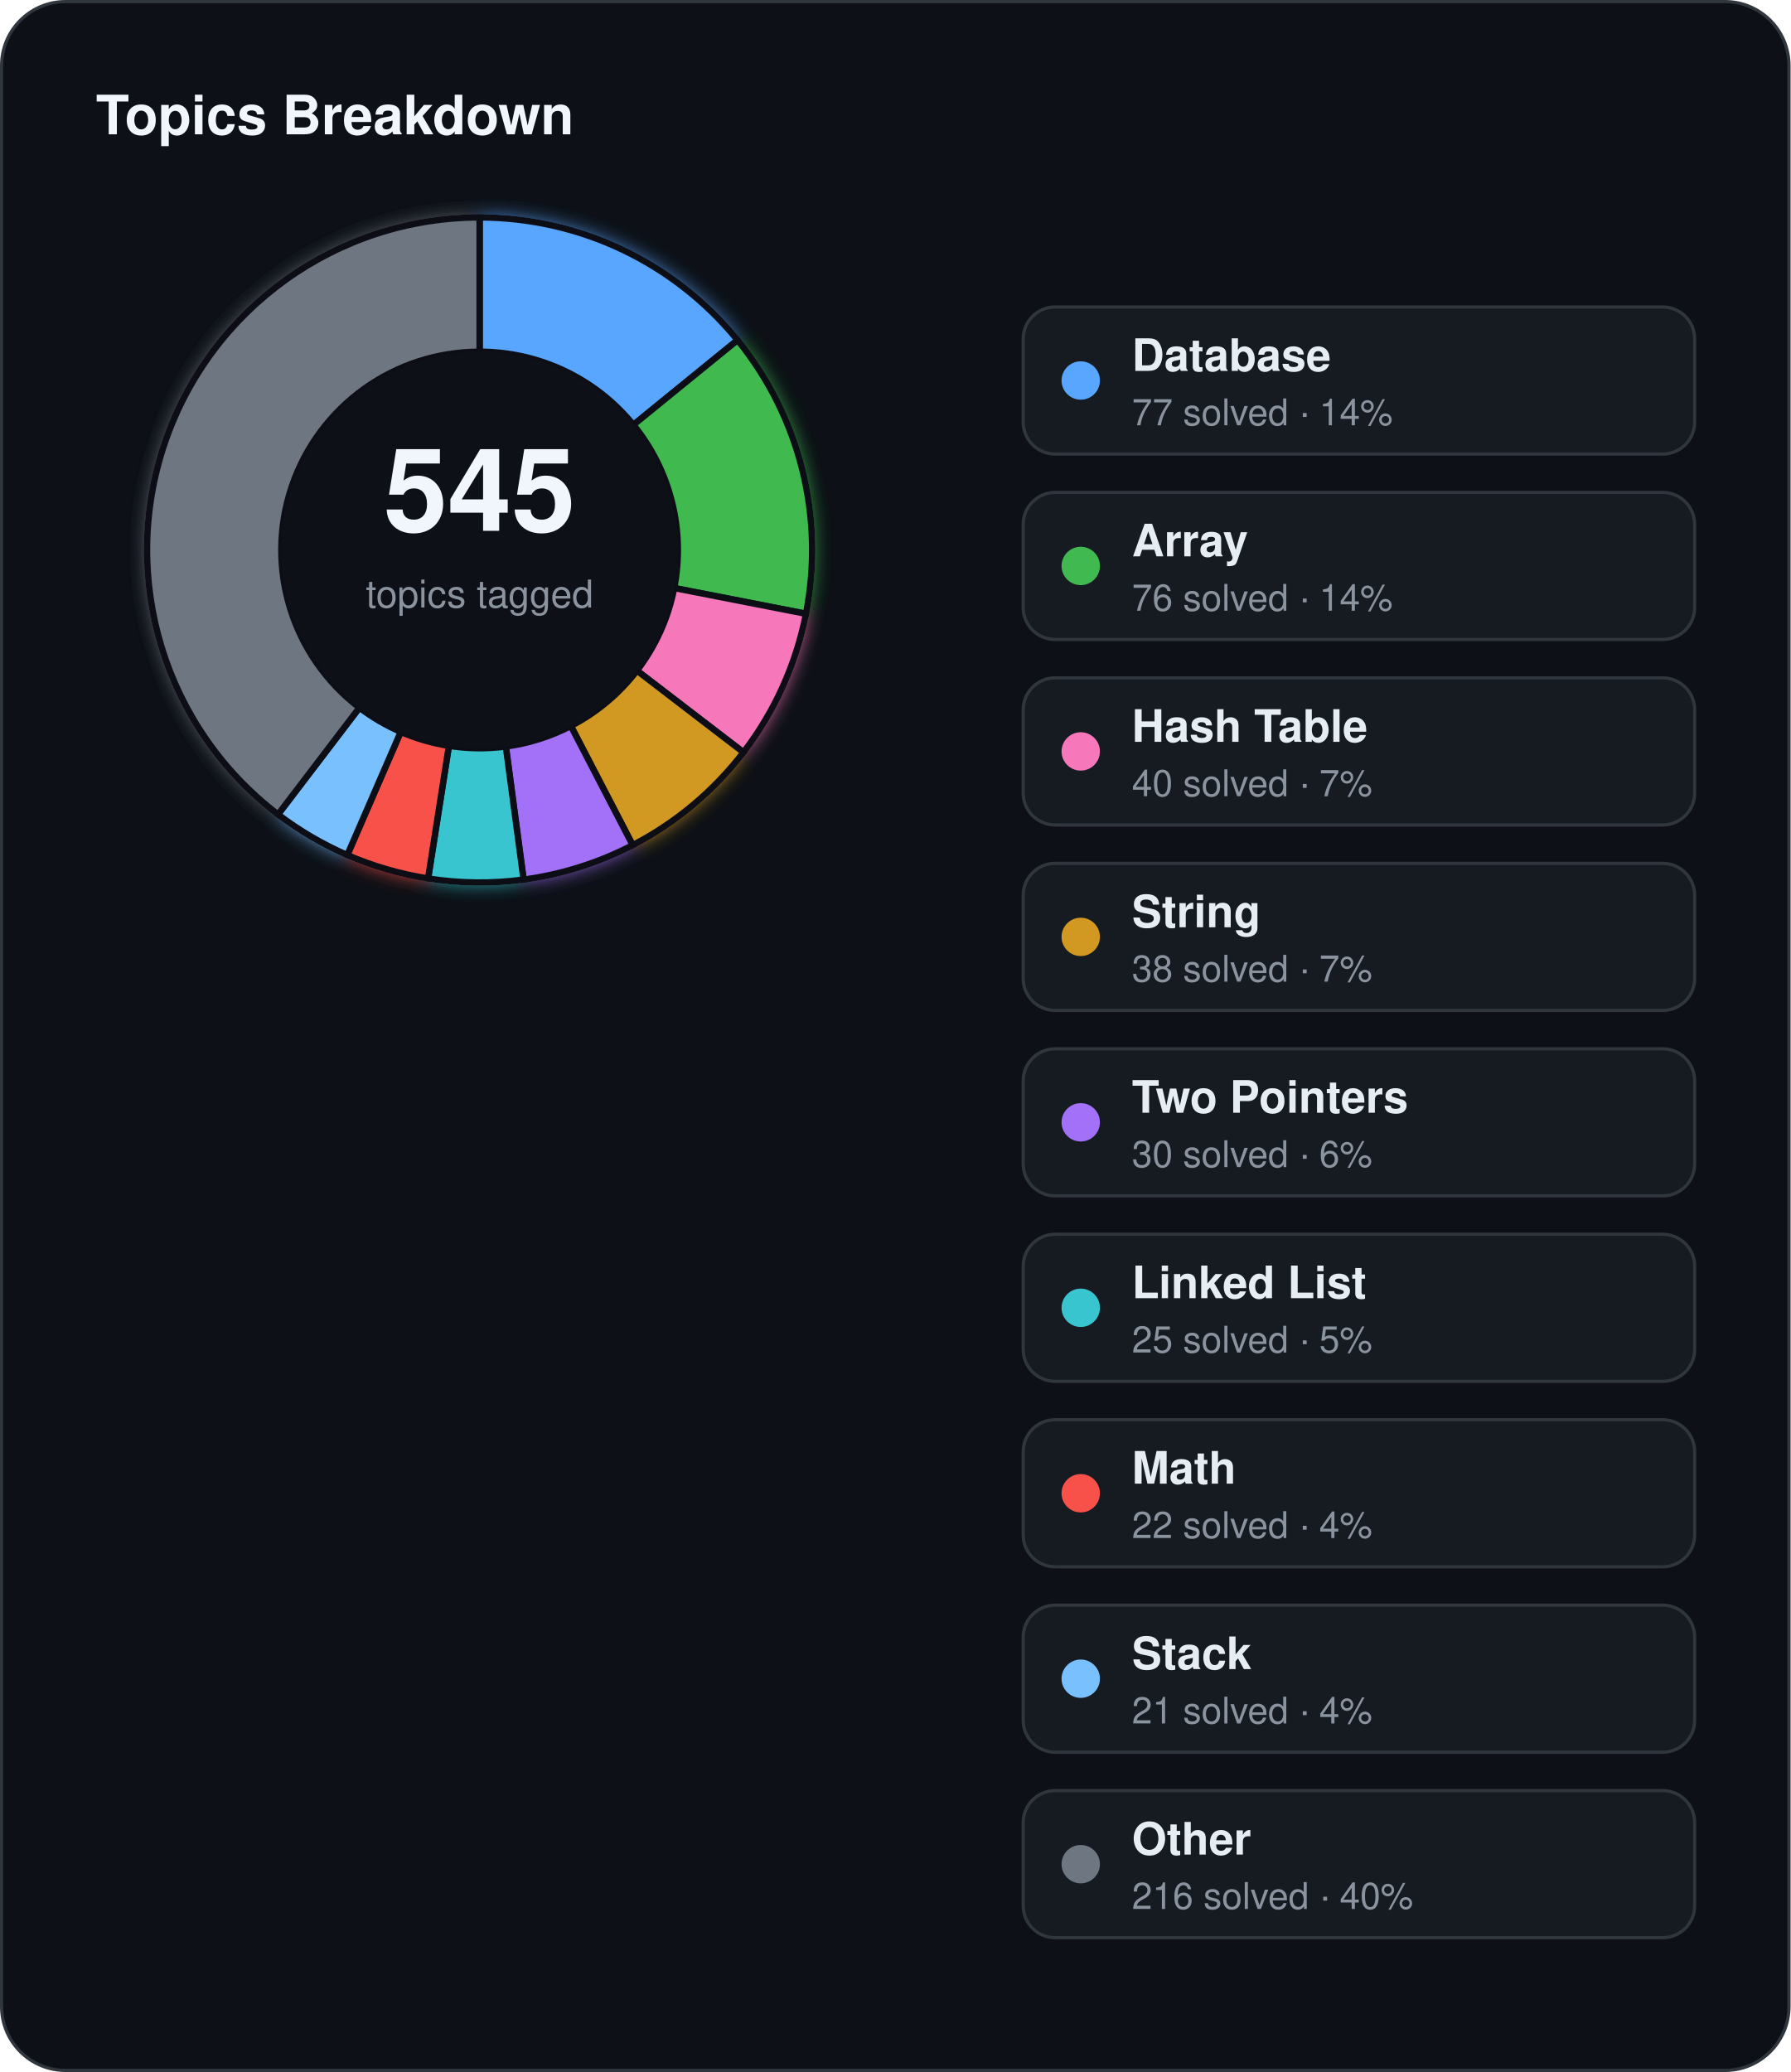
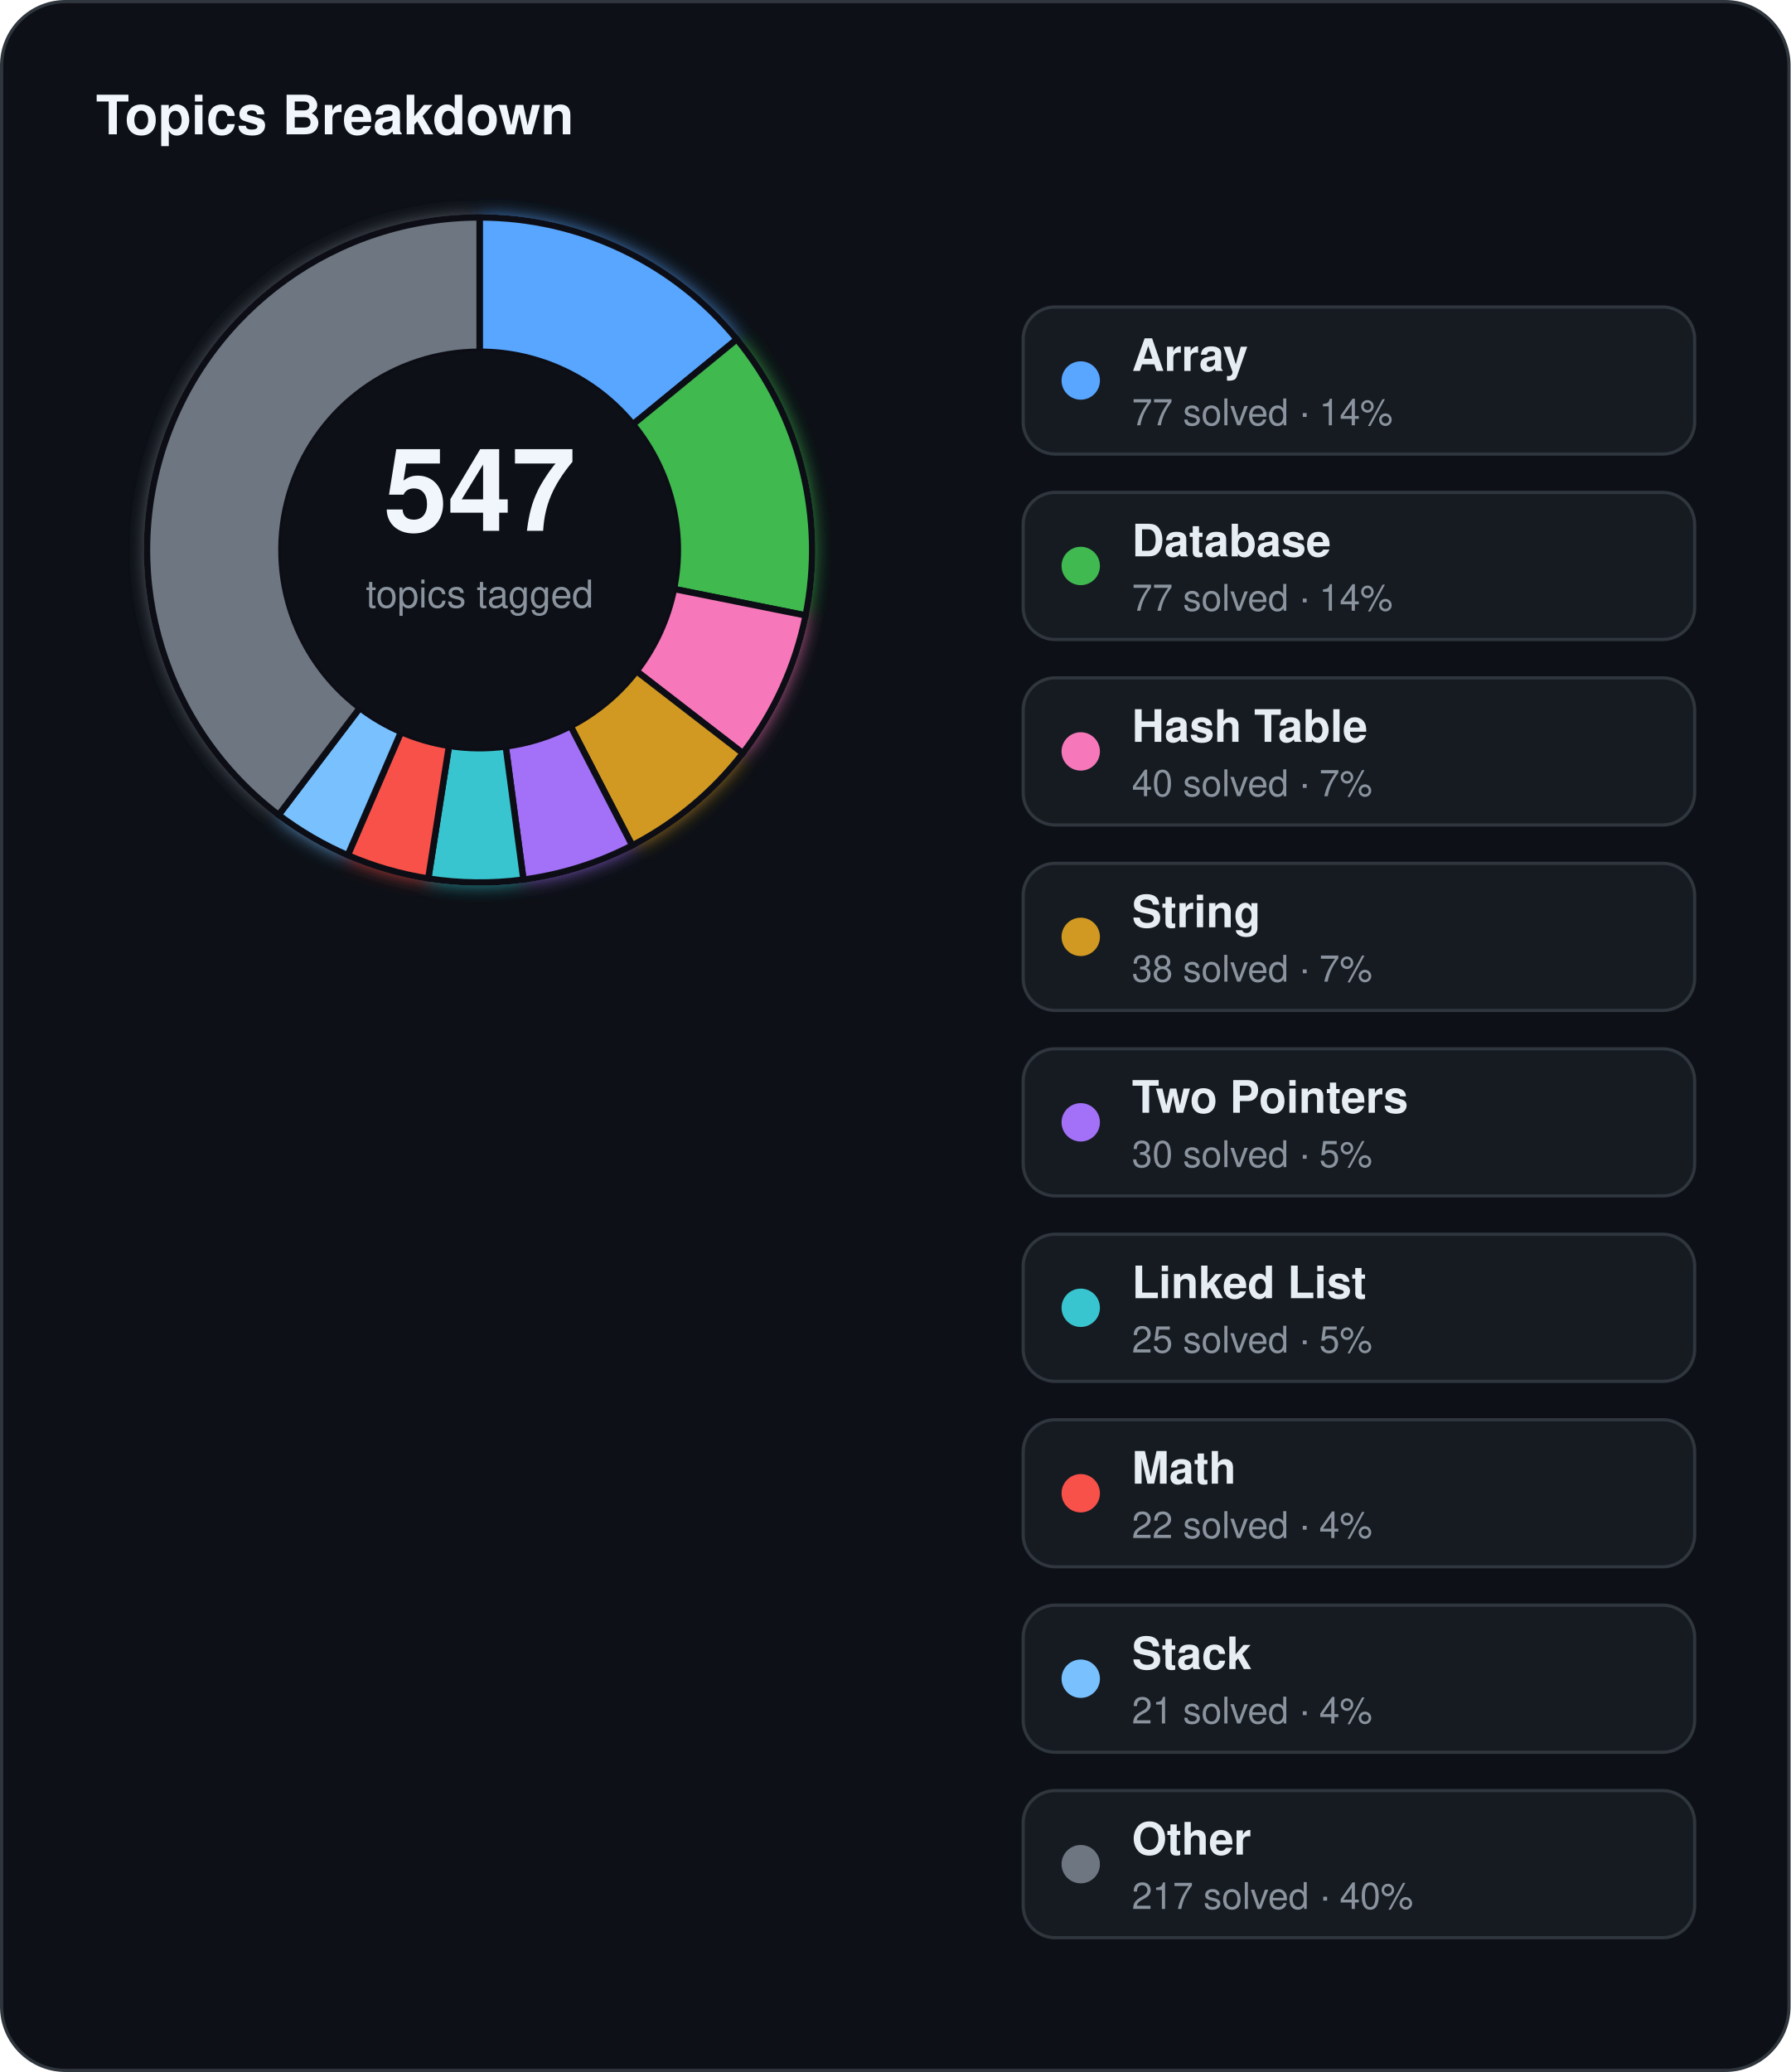
<svg xmlns="http://www.w3.org/2000/svg" width="560" height="648" viewBox="0 0 560 648">
  <defs>
    <filter id="topics-glow" x="-60%" y="-60%" width="220%" height="220%">
      <feGaussianBlur stdDeviation="3" result="blur" />
      <feMerge>
        <feMergeNode in="blur" />
        <feMergeNode in="SourceGraphic" />
      </feMerge>
    </filter>
  </defs>
  <rect x="0.5" y="0.5" width="559" height="647" rx="20" fill="#0d1117" stroke="#30363d" stroke-width="1" />
  <text x="30" y="42" fill="#f0f6fc" font-family="Segoe UI, Helvetica, Arial, sans-serif" font-size="17" font-weight="700">Topics Breakdown</text>
  <g filter="url(#topics-glow)">
-     <path d="M 150.00,68.00 A 104,104 0 0 1 230.67,106.36 L 198.09,132.87 A 62,62 0 0 0 150.00,110.00 Z" fill="#58a6ff" stroke="#0d1117" stroke-width="2" />
-     <path d="M 230.67,106.36 A 104,104 0 0 1 252.07,191.96 L 210.85,183.90 A 62,62 0 0 0 198.09,132.87 Z" fill="#3fb950" stroke="#0d1117" stroke-width="2" />
-     <path d="M 252.07,191.96 A 104,104 0 0 1 232.52,235.29 L 199.20,209.73 A 62,62 0 0 0 210.85,183.90 Z" fill="#f778ba" stroke="#0d1117" stroke-width="2" />
-     <path d="M 232.52,235.29 A 104,104 0 0 1 197.88,264.32 L 178.54,227.04 A 62,62 0 0 0 199.20,209.73 Z" fill="#d29922" stroke="#0d1117" stroke-width="2" />
-     <path d="M 197.88,264.32 A 104,104 0 0 1 163.75,275.09 L 158.20,233.46 A 62,62 0 0 0 178.54,227.04 Z" fill="#a371f7" stroke="#0d1117" stroke-width="2" />
-     <path d="M 163.75,275.09 A 104,104 0 0 1 133.88,274.74 L 140.39,233.25 A 62,62 0 0 0 158.20,233.46 Z" fill="#39c5cf" stroke="#0d1117" stroke-width="2" />
-     <path d="M 133.88,274.74 A 104,104 0 0 1 108.61,267.41 L 125.33,228.88 A 62,62 0 0 0 140.39,233.25 Z" fill="#f85149" stroke="#0d1117" stroke-width="2" />
-     <path d="M 108.61,267.41 A 104,104 0 0 1 86.95,254.71 L 112.41,221.31 A 62,62 0 0 0 125.33,228.88 Z" fill="#79c0ff" stroke="#0d1117" stroke-width="2" />
-     <path d="M 86.95,254.71 A 104,104 0 0 1 150.00,68.00 L 150.00,110.00 A 62,62 0 0 0 112.41,221.31 Z" fill="#6e7681" stroke="#0d1117" stroke-width="2" />
+     <path d="M 150.00,68.00 A 104,104 0 0 1 230.45,106.10 L 197.96,132.71 A 62,62 0 0 0 150.00,110.00 Z" fill="#58a6ff" stroke="#0d1117" stroke-width="2" />
+     <path d="M 230.45,106.10 A 104,104 0 0 1 251.97,192.47 L 210.79,184.20 A 62,62 0 0 0 197.96,132.71 Z" fill="#3fb950" stroke="#0d1117" stroke-width="2" />
+     <path d="M 251.97,192.47 A 104,104 0 0 1 232.31,235.57 L 199.07,209.90 A 62,62 0 0 0 210.79,184.20 Z" fill="#f778ba" stroke="#0d1117" stroke-width="2" />
+     <path d="M 232.31,235.57 A 104,104 0 0 1 197.72,264.41 L 178.45,227.09 A 62,62 0 0 0 199.07,209.90 Z" fill="#d29922" stroke="#0d1117" stroke-width="2" />
+     <path d="M 197.72,264.41 A 104,104 0 0 1 163.70,275.09 L 158.17,233.46 A 62,62 0 0 0 178.45,227.09 Z" fill="#a371f7" stroke="#0d1117" stroke-width="2" />
+     <path d="M 163.70,275.09 A 104,104 0 0 1 133.94,274.75 L 140.42,233.26 A 62,62 0 0 0 158.17,233.46 Z" fill="#39c5cf" stroke="#0d1117" stroke-width="2" />
+     <path d="M 133.94,274.75 A 104,104 0 0 1 108.76,267.47 L 125.41,228.92 A 62,62 0 0 0 140.42,233.26 Z" fill="#f85149" stroke="#0d1117" stroke-width="2" />
+     <path d="M 108.76,267.47 A 104,104 0 0 1 87.14,254.86 L 112.53,221.39 A 62,62 0 0 0 125.41,228.92 Z" fill="#79c0ff" stroke="#0d1117" stroke-width="2" />
+     <path d="M 87.14,254.86 A 104,104 0 0 1 150.00,68.00 L 150.00,110.00 A 62,62 0 0 0 112.53,221.39 Z" fill="#6e7681" stroke="#0d1117" stroke-width="2" />
  </g>
  <circle cx="150" cy="172" r="62" fill="#0d1117" />
-   <text x="150" y="166" text-anchor="middle" fill="#f0f6fc" font-family="Segoe UI, Helvetica, Arial, sans-serif" font-size="36" font-weight="700">545</text>
+   <text x="150" y="166" text-anchor="middle" fill="#f0f6fc" font-family="Segoe UI, Helvetica, Arial, sans-serif" font-size="36" font-weight="700">547</text>
  <text x="150" y="190" text-anchor="middle" fill="#8b949e" font-family="Segoe UI, Helvetica, Arial, sans-serif" font-size="12">topics tagged</text>
  <rect x="320" y="96" width="210" height="46" rx="10" fill="#161b22" stroke="#30363d" stroke-width="1" />
  <circle cx="338" cy="119" r="6" fill="#58a6ff" />
-   <text x="354" y="116" fill="#e6edf3" font-family="Segoe UI, Helvetica, Arial, sans-serif" font-size="14" font-weight="600">Database</text>
+   <text x="354" y="116" fill="#e6edf3" font-family="Segoe UI, Helvetica, Arial, sans-serif" font-size="14" font-weight="600">Array</text>
  <text x="354" y="133" fill="#8b949e" font-family="Segoe UI, Helvetica, Arial, sans-serif" font-size="11.5">77 solved · 14%</text>
  <rect x="320" y="154" width="210" height="46" rx="10" fill="#161b22" stroke="#30363d" stroke-width="1" />
  <circle cx="338" cy="177" r="6" fill="#3fb950" />
-   <text x="354" y="174" fill="#e6edf3" font-family="Segoe UI, Helvetica, Arial, sans-serif" font-size="14" font-weight="600">Array</text>
-   <text x="354" y="191" fill="#8b949e" font-family="Segoe UI, Helvetica, Arial, sans-serif" font-size="11.5">76 solved · 14%</text>
+   <text x="354" y="174" fill="#e6edf3" font-family="Segoe UI, Helvetica, Arial, sans-serif" font-size="14" font-weight="600">Database</text>
+   <text x="354" y="191" fill="#8b949e" font-family="Segoe UI, Helvetica, Arial, sans-serif" font-size="11.5">77 solved · 14%</text>
  <rect x="320" y="212" width="210" height="46" rx="10" fill="#161b22" stroke="#30363d" stroke-width="1" />
  <circle cx="338" cy="235" r="6" fill="#f778ba" />
  <text x="354" y="232" fill="#e6edf3" font-family="Segoe UI, Helvetica, Arial, sans-serif" font-size="14" font-weight="600">Hash Table</text>
  <text x="354" y="249" fill="#8b949e" font-family="Segoe UI, Helvetica, Arial, sans-serif" font-size="11.5">40 solved · 7%</text>
  <rect x="320" y="270" width="210" height="46" rx="10" fill="#161b22" stroke="#30363d" stroke-width="1" />
  <circle cx="338" cy="293" r="6" fill="#d29922" />
  <text x="354" y="290" fill="#e6edf3" font-family="Segoe UI, Helvetica, Arial, sans-serif" font-size="14" font-weight="600">String</text>
  <text x="354" y="307" fill="#8b949e" font-family="Segoe UI, Helvetica, Arial, sans-serif" font-size="11.5">38 solved · 7%</text>
  <rect x="320" y="328" width="210" height="46" rx="10" fill="#161b22" stroke="#30363d" stroke-width="1" />
  <circle cx="338" cy="351" r="6" fill="#a371f7" />
  <text x="354" y="348" fill="#e6edf3" font-family="Segoe UI, Helvetica, Arial, sans-serif" font-size="14" font-weight="600">Two Pointers</text>
-   <text x="354" y="365" fill="#8b949e" font-family="Segoe UI, Helvetica, Arial, sans-serif" font-size="11.5">30 solved · 6%</text>
+   <text x="354" y="365" fill="#8b949e" font-family="Segoe UI, Helvetica, Arial, sans-serif" font-size="11.5">30 solved · 5%</text>
  <rect x="320" y="386" width="210" height="46" rx="10" fill="#161b22" stroke="#30363d" stroke-width="1" />
  <circle cx="338" cy="409" r="6" fill="#39c5cf" />
  <text x="354" y="406" fill="#e6edf3" font-family="Segoe UI, Helvetica, Arial, sans-serif" font-size="14" font-weight="600">Linked List</text>
  <text x="354" y="423" fill="#8b949e" font-family="Segoe UI, Helvetica, Arial, sans-serif" font-size="11.5">25 solved · 5%</text>
  <rect x="320" y="444" width="210" height="46" rx="10" fill="#161b22" stroke="#30363d" stroke-width="1" />
  <circle cx="338" cy="467" r="6" fill="#f85149" />
  <text x="354" y="464" fill="#e6edf3" font-family="Segoe UI, Helvetica, Arial, sans-serif" font-size="14" font-weight="600">Math</text>
  <text x="354" y="481" fill="#8b949e" font-family="Segoe UI, Helvetica, Arial, sans-serif" font-size="11.5">22 solved · 4%</text>
  <rect x="320" y="502" width="210" height="46" rx="10" fill="#161b22" stroke="#30363d" stroke-width="1" />
  <circle cx="338" cy="525" r="6" fill="#79c0ff" />
  <text x="354" y="522" fill="#e6edf3" font-family="Segoe UI, Helvetica, Arial, sans-serif" font-size="14" font-weight="600">Stack</text>
  <text x="354" y="539" fill="#8b949e" font-family="Segoe UI, Helvetica, Arial, sans-serif" font-size="11.5">21 solved · 4%</text>
  <rect x="320" y="560" width="210" height="46" rx="10" fill="#161b22" stroke="#30363d" stroke-width="1" />
  <circle cx="338" cy="583" r="6" fill="#6e7681" />
  <text x="354" y="580" fill="#e6edf3" font-family="Segoe UI, Helvetica, Arial, sans-serif" font-size="14" font-weight="600">Other</text>
-   <text x="354" y="597" fill="#8b949e" font-family="Segoe UI, Helvetica, Arial, sans-serif" font-size="11.5">216 solved · 40%</text>
+   <text x="354" y="597" fill="#8b949e" font-family="Segoe UI, Helvetica, Arial, sans-serif" font-size="11.5">217 solved · 40%</text>
</svg>
